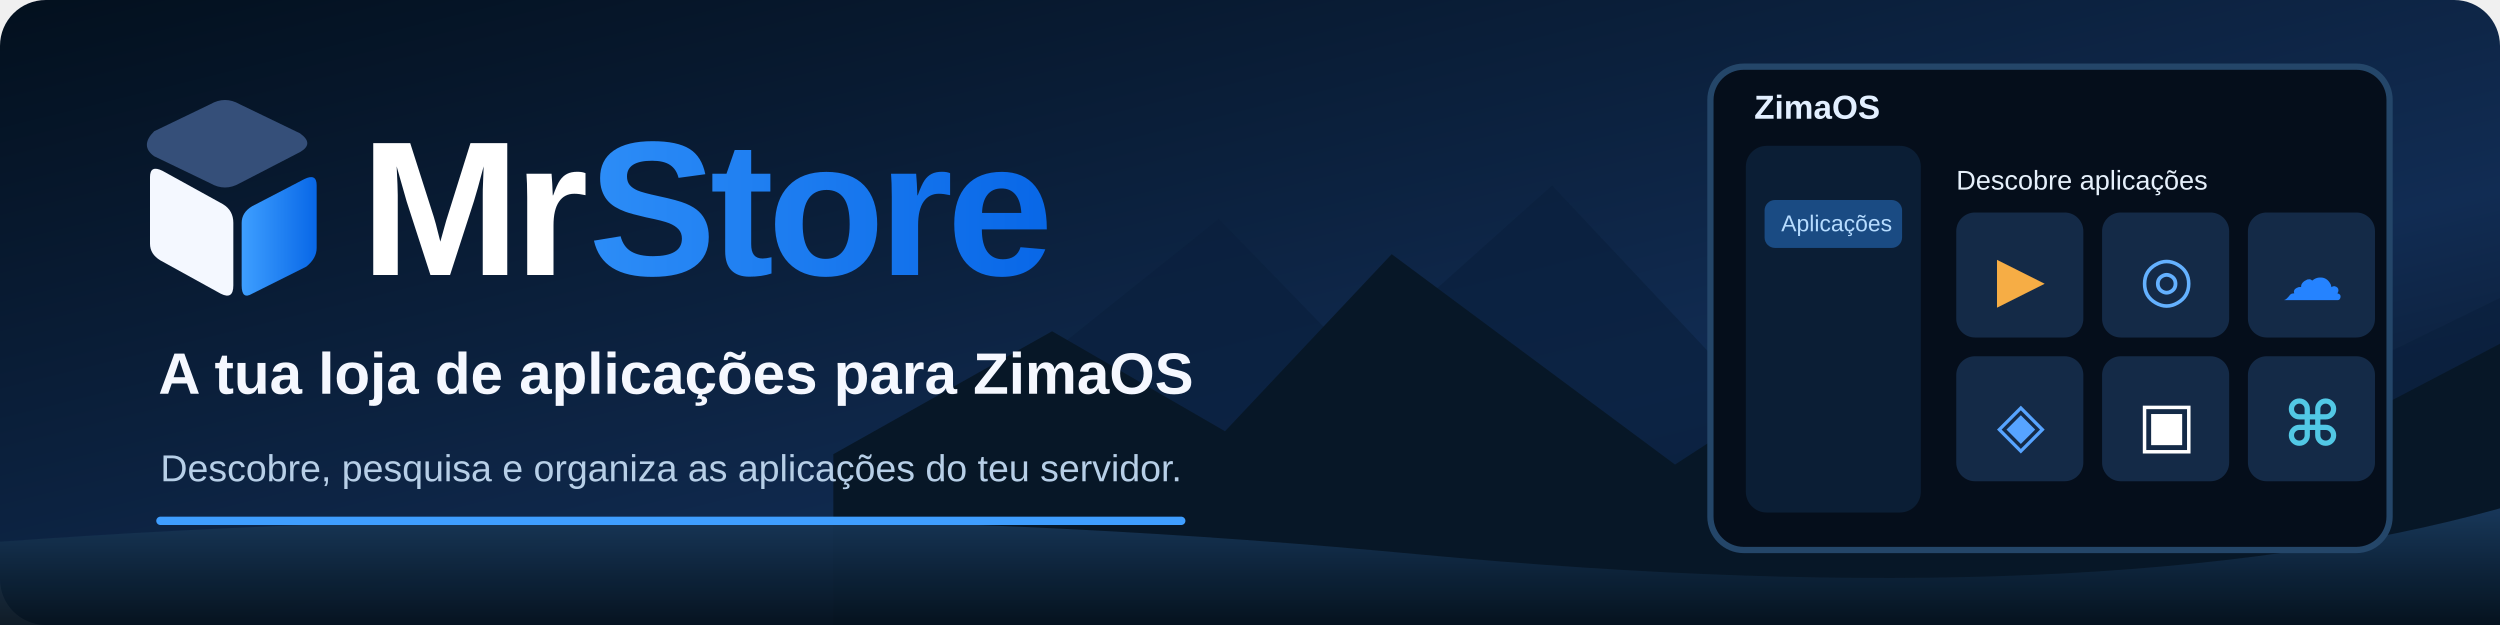
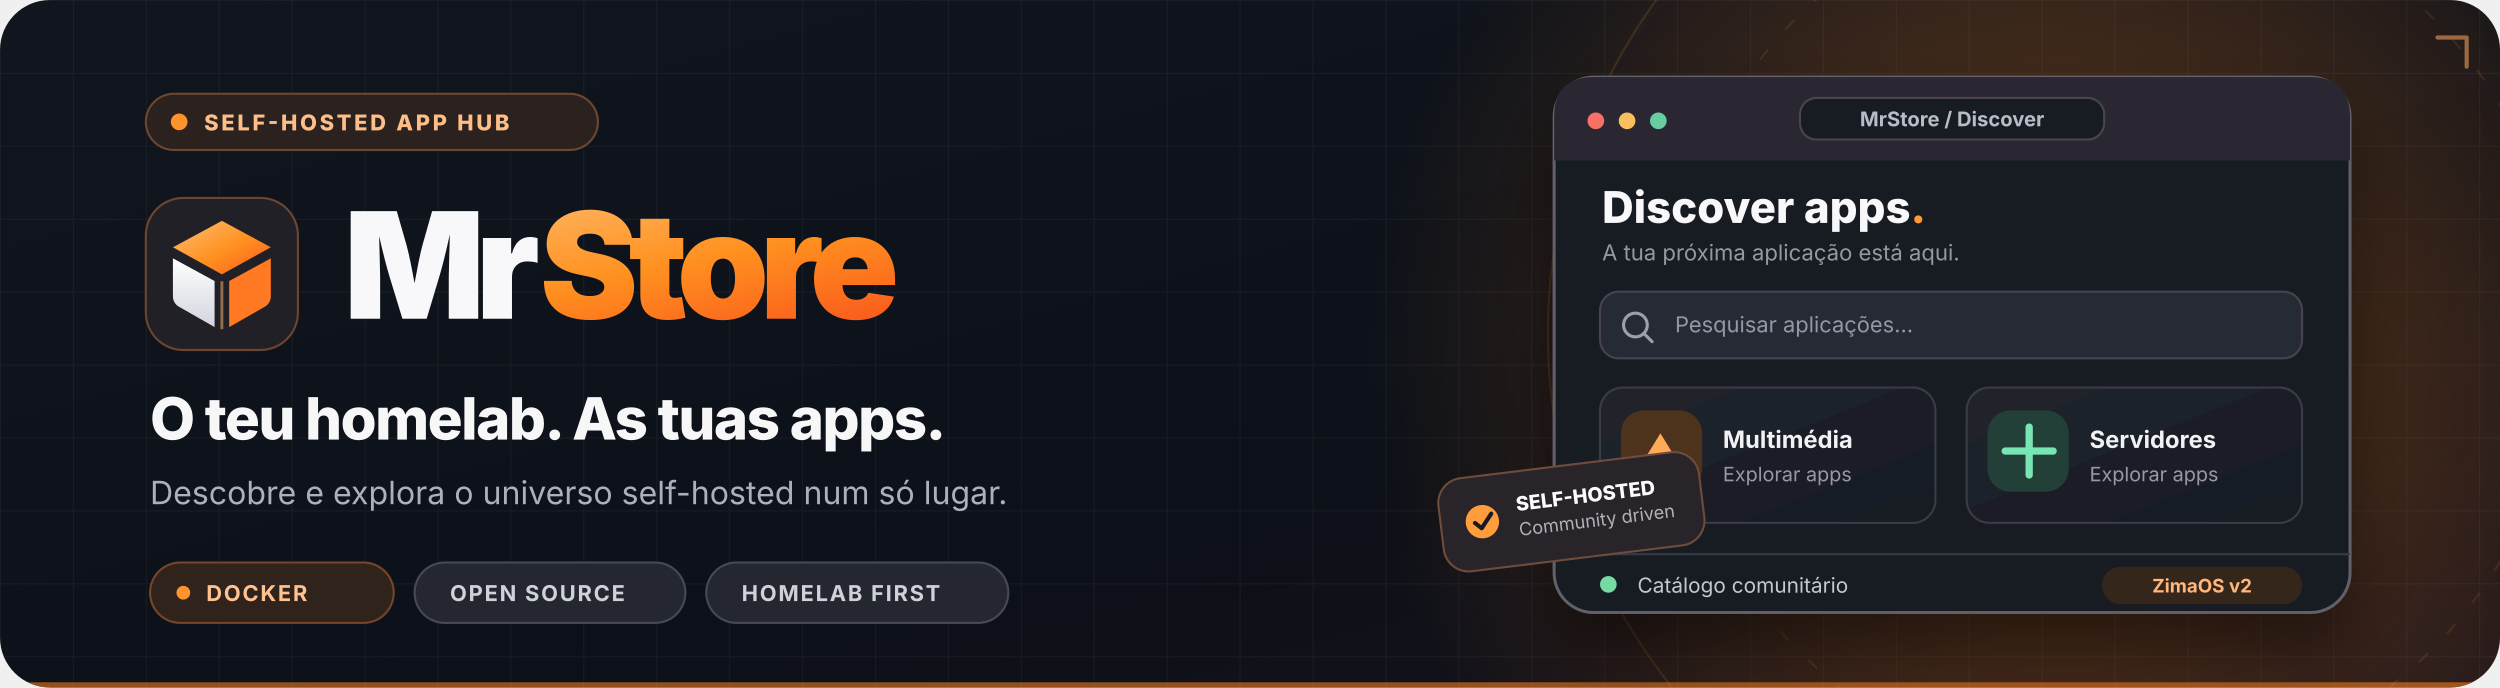
- <svg xmlns="http://www.w3.org/2000/svg" viewBox="0 0 1200 300" role="img" aria-labelledby="title desc">
+ <svg xmlns="http://www.w3.org/2000/svg" viewBox="0 0 1200 330" role="img" aria-labelledby="title desc">
  <defs>
-     <linearGradient id="night" x1="0" x2="1" y1="0" y2="1">
-       <stop stop-color="#03101e" />
-       <stop offset=".65" stop-color="#112c53" />
-       <stop offset="1" stop-color="#06101d" />
+     <linearGradient id="back" x1="0" y1="0" x2="1" y2="1">
+       <stop stop-color="#11151D" />
+       <stop offset=".62" stop-color="#0C1018" />
+       <stop offset="1" stop-color="#18131A" />
    </linearGradient>
-     <linearGradient id="sea" x1="0" x2="0" y1="0" y2="1">
-       <stop stop-color="#19395c" />
-       <stop offset="1" stop-color="#05121e" />
+     <radialGradient id="aura">
+       <stop stop-color="#FF831F" stop-opacity=".37" />
+       <stop offset="1" stop-color="#FF831F" stop-opacity="0" />
+     </radialGradient>
+     <linearGradient id="fire" x1="0" y1="0" x2="1" y2="1">
+       <stop stop-color="#FFBE72" />
+       <stop offset=".55" stop-color="#FF901F" />
+       <stop offset="1" stop-color="#FA5A1C" />
    </linearGradient>
-     <linearGradient id="blue" x1="0" x2="1">
-       <stop stop-color="#3e9fff" />
-       <stop offset="1" stop-color="#0867e7" />
+     <linearGradient id="light" x1="0" y1="0" x2="0" y2="1">
+       <stop stop-color="#FFFFFF" />
+       <stop offset="1" stop-color="#D2D5E0" />
    </linearGradient>
+     <linearGradient id="card" x1="0" y1="0" x2="1" y2="1">
+       <stop stop-color="#22242D" />
+       <stop offset="1" stop-color="#161A23" />
+     </linearGradient>
+     <pattern id="grid" width="35" height="35" patternUnits="userSpaceOnUse">
+       <path d="M35 0H0V35" fill="none" stroke="#FFFFFF" stroke-opacity=".045" />
+     </pattern>
+     <filter id="shadow" x="-35%" y="-35%" width="170%" height="190%">
+       <feDropShadow dx="0" dy="18" stdDeviation="16" flood-color="#000000" flood-opacity=".48" />
+     </filter>
+     <clipPath id="clip">
+       <rect width="1200" height="330" rx="24" />
+     </clipPath>
  </defs>
-   <rect width="1200" height="300" rx="22" fill="url(#night)" />
-   <path d="M460 205 585 105l66 68 94-84 109 116 90-56 102 69 154-75v157H460Z" fill="#0a203d" opacity=".7" />
-   <path d="M400 218 505 159l83 48 80-85 136 101 103-67 140 89 153-80v135H400Z" fill="#071727" />
-   <path d="M0 260 Q350 235 680 266T1200 244V300H0Z" fill="url(#sea)" opacity=".95" />
-   <rect x="821" y="32" width="326" height="232" rx="16" fill="#050e1b" stroke="#244669" stroke-width="3" />
-   <text x="842" y="57" font-family="Arial,sans-serif" font-size="16" font-weight="bold" fill="#e3efff">ZimaOS</text>
-   <rect x="838" y="70" width="84" height="176" rx="10" fill="#0b1e35" />
-   <rect x="847" y="96" width="66" height="23" rx="5" fill="#1a4b83" />
-   <text x="855" y="111" font-family="Arial,sans-serif" font-size="11" fill="#b6dcff">Aplicações</text>
-   <text x="939" y="91" font-family="Arial,sans-serif" font-size="13" fill="#e6f0fb">Descobre aplicações</text>
-   <g fill="#142a47">
-     <rect x="939" y="102" width="61" height="60" rx="9" />
-     <rect x="1009" y="102" width="61" height="60" rx="9" />
-     <rect x="1079" y="102" width="61" height="60" rx="9" />
-     <rect x="939" y="171" width="61" height="60" rx="9" />
-     <rect x="1009" y="171" width="61" height="60" rx="9" />
-     <rect x="1079" y="171" width="61" height="60" rx="9" />
+   <g clip-path="url(#clip)">
+     <rect width="1200" height="330" fill="url(#back)" />
+     <rect width="1200" height="330" fill="url(#grid)" />
+     <circle cx="984" cy="175" r="330" fill="url(#aura)" />
+     <circle cx="1015" cy="160" r="272" fill="none" stroke="#FF9A3E" stroke-opacity=".14" />
+     <circle cx="1015" cy="160" r="215" fill="none" stroke="#FF9A3E" stroke-opacity=".12" stroke-dasharray="6 13" />
+     <path d="M0 329h1200" stroke="#FF831F" stroke-opacity=".55" stroke-width="3" />
+     <g transform="translate(70 45)">
+       <rect width="217" height="27" rx="13.5" fill="#2B211E" stroke="#6D4730" stroke-width="1" />
+       <circle cx="16" cy="13.5" r="4" fill="#FF932B" />
+       <text x="28" y="17.6" fill="#FFBE87" font-family="Inter,Arial,sans-serif" font-size="10.5" font-weight="800" letter-spacing="1.3">SELF-HOSTED APP HUB</text>
+     </g>
+     <g transform="translate(70 95)">
+       <rect width="73" height="73" rx="18" fill="#222027" stroke="#6D4630" />
+       <path d="M36.5 11 60 23.7 36.5 36.7 13 23.7Z" fill="url(#fire)" />
+       <path d="M13 29 33 39.9V62L16.2 52.4Q13 50.7 13 47Z" fill="url(#light)" />
+       <path d="M40 39.9 60 29V47Q60 50.7 56.8 52.4L40 62Z" fill="#FF7A22" />
+       <path d="M36.5 40V63" stroke="#FFB875" stroke-opacity=".5" stroke-width="1.4" />
+     </g>
+     <text x="165" y="153" fill="#F8F8FA" font-family="Inter,Arial,sans-serif" font-size="71" font-weight="850" letter-spacing="-4.6">Mr<tspan fill="url(#fire)">Store</tspan>
+     </text>
+     <text x="72" y="211" fill="#F7F7F8" font-family="Inter,Arial,sans-serif" font-size="28" font-weight="760" letter-spacing="-.75">O teu homelab. As tuas apps.</text>
+     <text x="72" y="242" fill="#ADB0BB" font-family="Inter,Arial,sans-serif" font-size="15.4">Descobre e explora o universo self-hosted num só lugar.</text>
+     <g font-family="Inter,Arial,sans-serif" font-size="10.5" font-weight="750" letter-spacing=".85">
+       <rect x="72" y="270" width="117" height="29" rx="14.5" fill="#30231C" stroke="#8B502D" stroke-opacity=".8" />
+       <circle cx="88" cy="284.5" r="3.3" fill="#FF942F" />
+       <text x="99" y="288.5" fill="#FFC391">DOCKER</text>
+       <rect x="199" y="270" width="130" height="29" rx="14.5" fill="#242730" stroke="#474957" />
+       <text x="216" y="288.5" fill="#CFD2D9">OPEN SOURCE</text>
+       <rect x="339" y="270" width="145" height="29" rx="14.5" fill="#242730" stroke="#474957" />
+       <text x="356" y="288.5" fill="#CFD2D9">HOMELAB FIRST</text>
+     </g>
+     <g filter="url(#shadow)" transform="translate(746 37)">
+       <rect width="382" height="257" rx="19" fill="#191B23" stroke="#63606A" stroke-width="1.4" />
+       <path d="M0 19Q0 0 19 0H363Q382 0 382 19V40H0Z" fill="#292832" />
+       <circle cx="20" cy="21" r="4" fill="#FA7065" />
+       <circle cx="35" cy="21" r="4" fill="#F9BF5F" />
+       <circle cx="50" cy="21" r="4" fill="#65CD9F" />
+       <rect x="118" y="10" width="146" height="20" rx="8" fill="#181B24" stroke="#4A454E" />
+       <text x="191" y="23.6" text-anchor="middle" fill="#B9BBC6" font-family="Inter,Arial,sans-serif" font-size="9.7" font-weight="650">MrStore / Discover</text>
+       <text x="23" y="70" fill="#F8F7F9" font-family="Inter,Arial,sans-serif" font-size="21" font-weight="780">Discover apps<tspan fill="#FF9A37">.</tspan>
+       </text>
+       <text x="23" y="88" fill="#9498A5" font-family="Inter,Arial,sans-serif" font-size="10.6">A tua próxima aplicação está aqui.</text>
+       <rect x="22" y="103" width="337" height="32" rx="9" fill="#272A34" stroke="#46434E" />
+       <circle cx="39" cy="119" r="5.7" fill="none" stroke="#9DA0AA" stroke-width="1.5" />
+       <path d="m43 123 4 4" stroke="#9DA0AA" stroke-width="1.5" stroke-linecap="round" />
+       <text x="58" y="122.5" fill="#9497A4" font-family="Inter,Arial,sans-serif" font-size="10.5">Pesquisar aplicações...</text>
+       <g transform="translate(22 149)">
+         <rect width="161" height="65" rx="11" fill="url(#card)" stroke="#3B3B47" />
+         <rect x="10" y="11" width="39" height="39" rx="11" fill="#4E311F" />
+         <path d="M21 35h16l-8-13Z" fill="#FFAA59" />
+         <circle cx="29" cy="39" r="3.8" fill="#FFAA59" />
+         <text x="59" y="29" font-family="Inter,Arial,sans-serif" font-size="11.4" font-weight="750" fill="#F1F2F4">Multimédia</text>
+         <text x="59" y="45" font-family="Inter,Arial,sans-serif" font-size="9.5" fill="#9499A6">Explorar apps</text>
+       </g>
+       <g transform="translate(198 149)">
+         <rect width="161" height="65" rx="11" fill="url(#card)" stroke="#3B3B47" />
+         <rect x="10" y="11" width="39" height="39" rx="11" fill="#213F38" />
+         <path d="M30 19v23M18.5 30.5h23" stroke="#77E6B3" stroke-width="3.5" stroke-linecap="round" />
+         <text x="59" y="29" font-family="Inter,Arial,sans-serif" font-size="11.4" font-weight="750" fill="#F1F2F4">Servidores</text>
+         <text x="59" y="45" font-family="Inter,Arial,sans-serif" font-size="9.5" fill="#9499A6">Explorar apps</text>
+       </g>
+       <path d="M0 229H382" stroke="#383A44" />
+       <circle cx="26" cy="243.5" r="4" fill="#76DBA3" />
+       <text x="40" y="247.5" font-family="Inter,Arial,sans-serif" font-size="10" fill="#C6C7CD">Catálogo comunitário</text>
+       <rect x="263" y="235" width="96" height="18" rx="9" fill="#35251E" />
+       <text x="311" y="247.4" text-anchor="middle" font-family="Inter,Arial,sans-serif" font-size="9" font-weight="750" fill="#FFB77A">ZimaOS v2</text>
+     </g>
+     <g transform="translate(689 231) rotate(-7)">
+       <rect width="126" height="45" rx="12" fill="#29242A" stroke="#6E4C3B" />
+       <circle cx="20" cy="22" r="8" fill="#FF9D3D" />
+       <path d="m16.4 22.2 2.9 2.9 5.4-6.4" fill="none" stroke="#191920" stroke-width="2" stroke-linecap="round" stroke-linejoin="round" />
+       <text x="37" y="19" font-family="Inter,Arial,sans-serif" font-size="9.5" font-weight="780" fill="#FBFBFC">SELF-HOSTED</text>
+       <text x="37" y="31" font-family="Inter,Arial,sans-serif" font-size="8.7" fill="#B5AFB6">Community driven</text>
+     </g>
+     <path d="M1184 18h-14m14 0v14" stroke="#FFAA60" stroke-opacity=".55" stroke-width="2" stroke-linecap="round" />
  </g>
-   <g font-family="Arial,sans-serif" font-weight="bold" font-size="30" text-anchor="middle">
-     <text x="970" y="144" fill="#f6ad45">▶</text>
-     <text x="1040" y="144" fill="#64b1ff">◎</text>
-     <text x="1110" y="144" fill="#2583ff">☁</text>
-     <text x="970" y="214" fill="#57a4ff">◈</text>
-     <text x="1040" y="214" fill="#ffffff">▣</text>
-     <text x="1110" y="214" fill="#52c8e5">⌘</text>
-   </g>
-   <path d="M74 63 101 50q7-4 14 0l29 14q7 5 0 9l-29 15q-7 4-14 0L74 75q-7-5 0-12" fill="#354f79" />
-   <path d="M72 85q0-6 6-3l29 16q5 3 5 9v30q0 7-6 4l-29-16q-5-3-5-8Z" fill="#f4f8ff" />
-   <path d="M116 107q0-5 5-8l25-13q6-3 6 3v30q0 5-5 9l-26 13q-5 3-5-4Z" fill="url(#blue)" />
-   <text x="173" y="132" fill="#ffffff" font-family="Arial,sans-serif" font-size="92" font-weight="bold" letter-spacing="-3">Mr<tspan fill="url(#blue)">Store</tspan>
-   </text>
-   <text x="76" y="189" fill="#f5f8ff" font-family="Arial,sans-serif" font-size="28" font-weight="bold">A tua loja de aplicações para ZimaOS</text>
-   <text x="77" y="231" fill="#b7cfe7" font-family="Arial,sans-serif" font-size="18">Descobre, pesquisa e organiza as aplicações do teu servidor.</text>
-   <path d="M77 250h490" stroke="#3f9eff" stroke-width="4" stroke-linecap="round" />
</svg>
